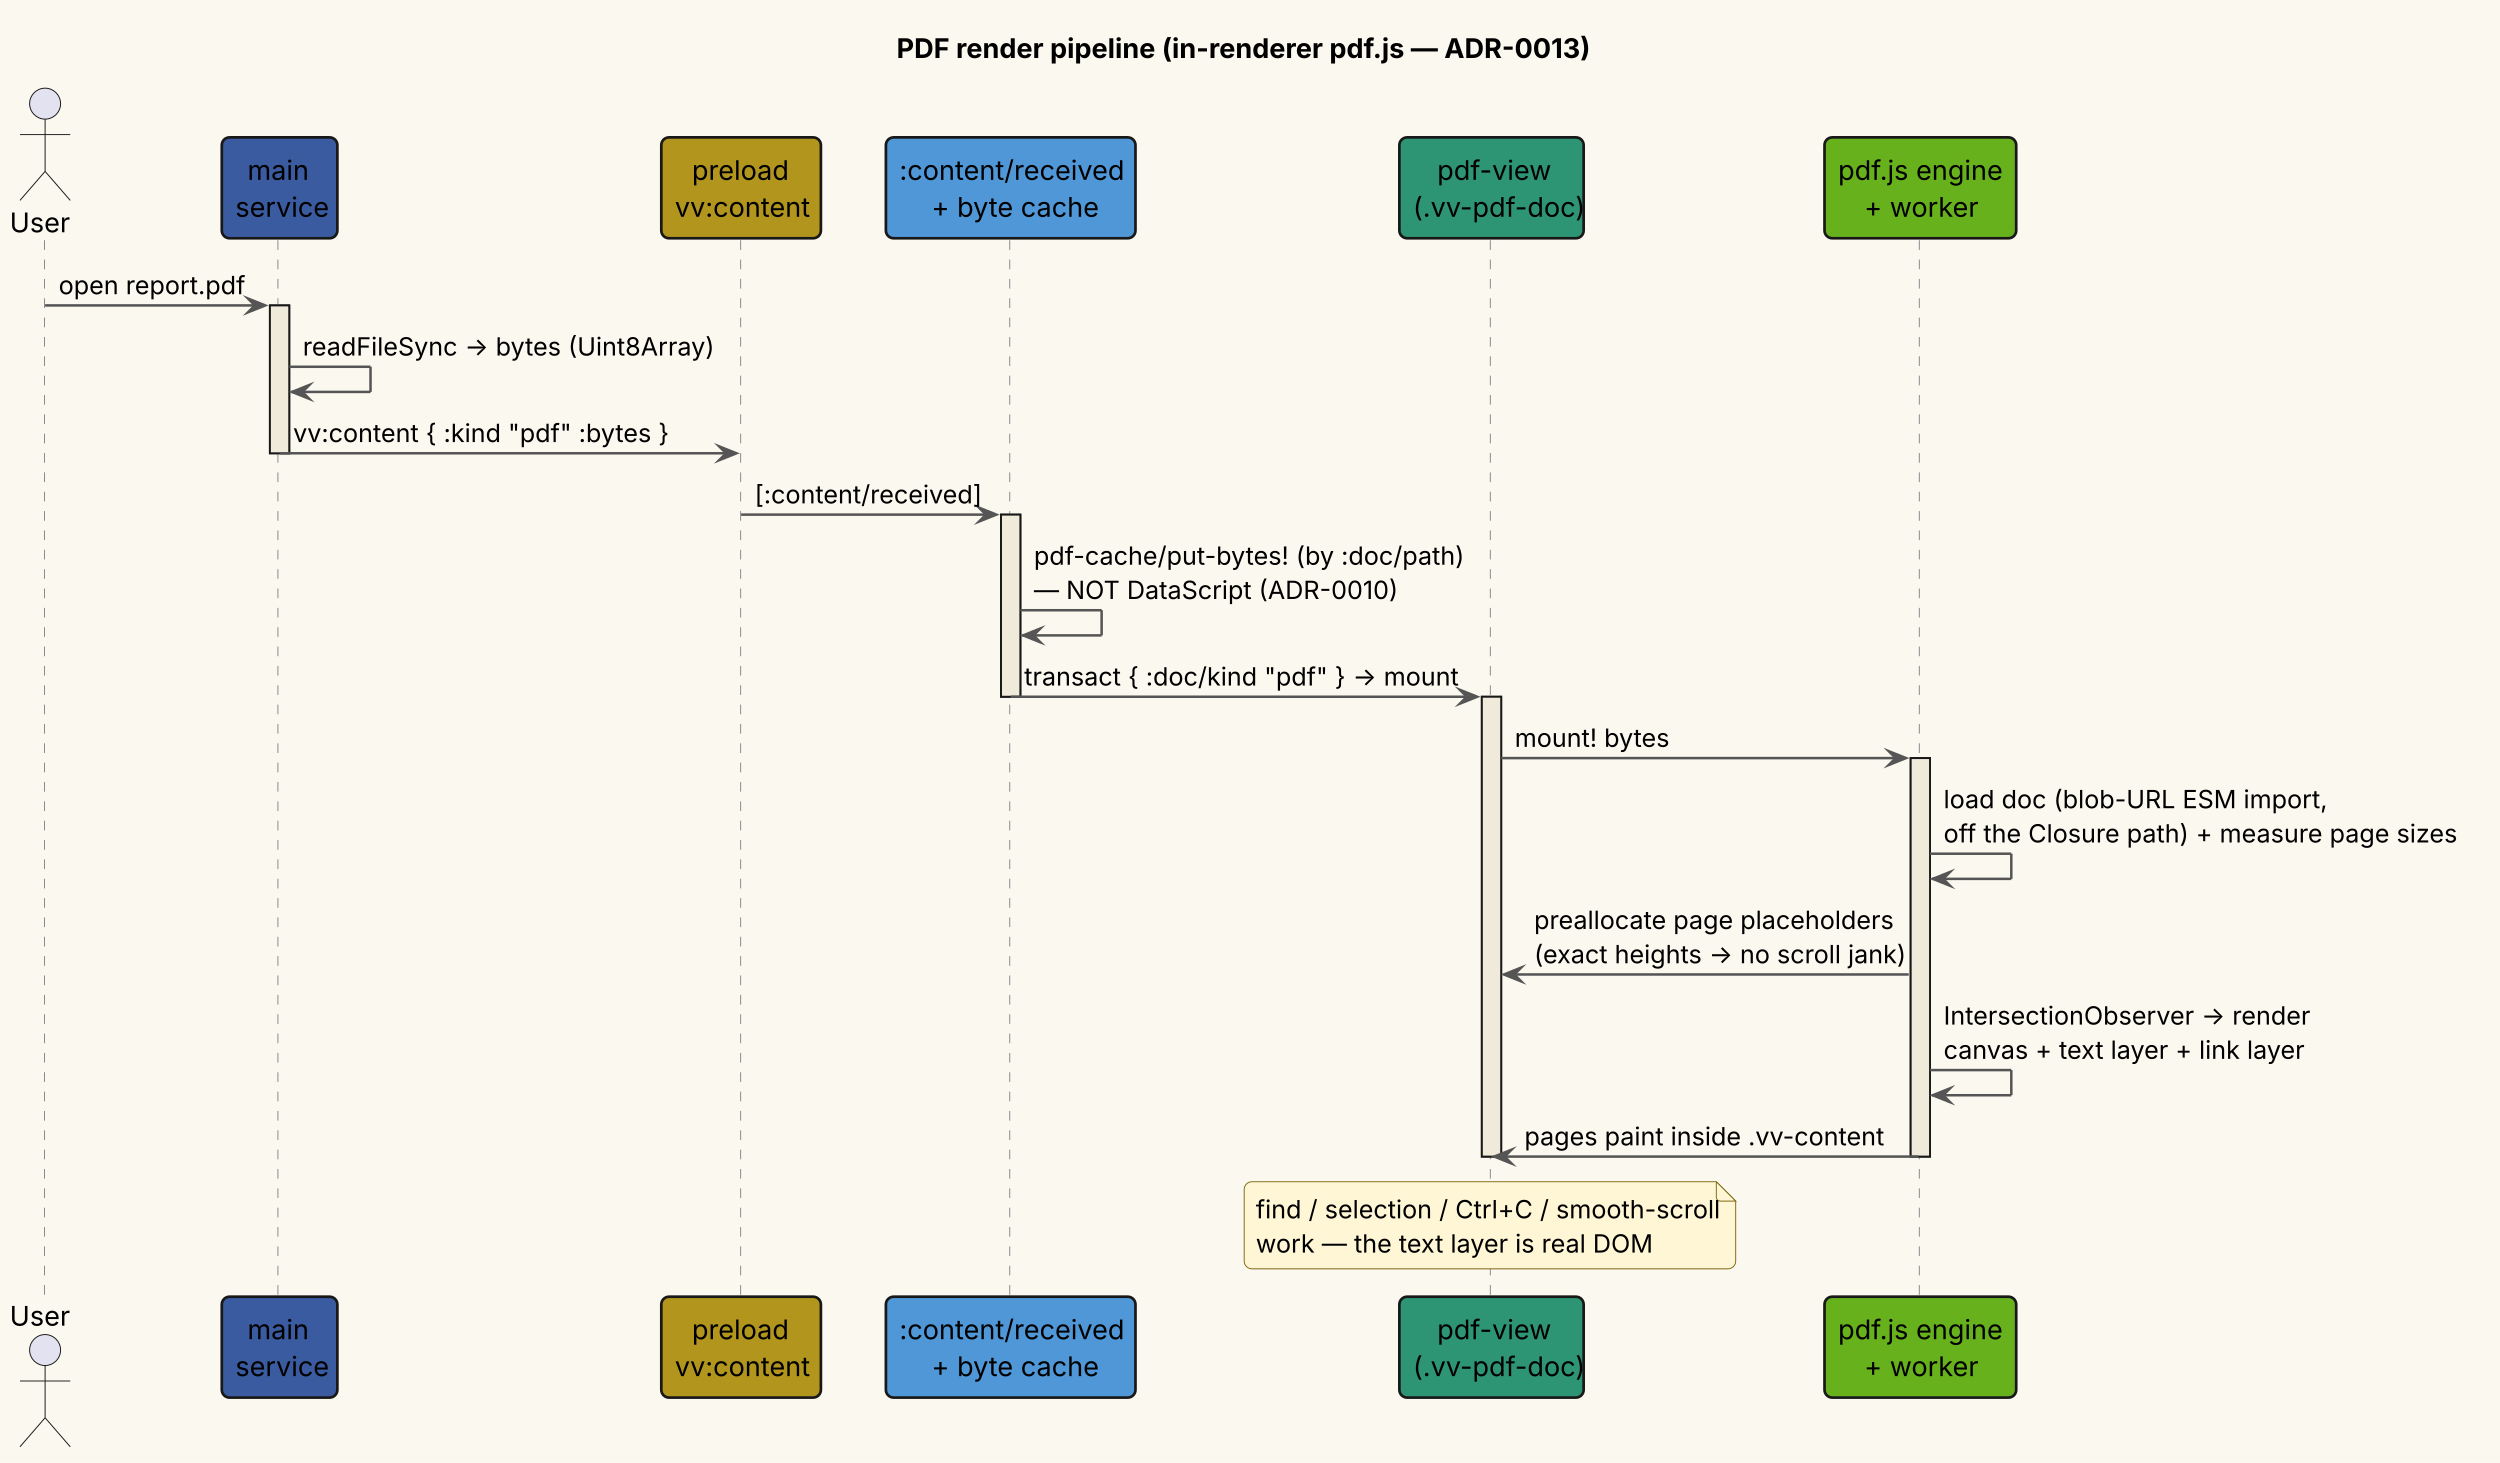
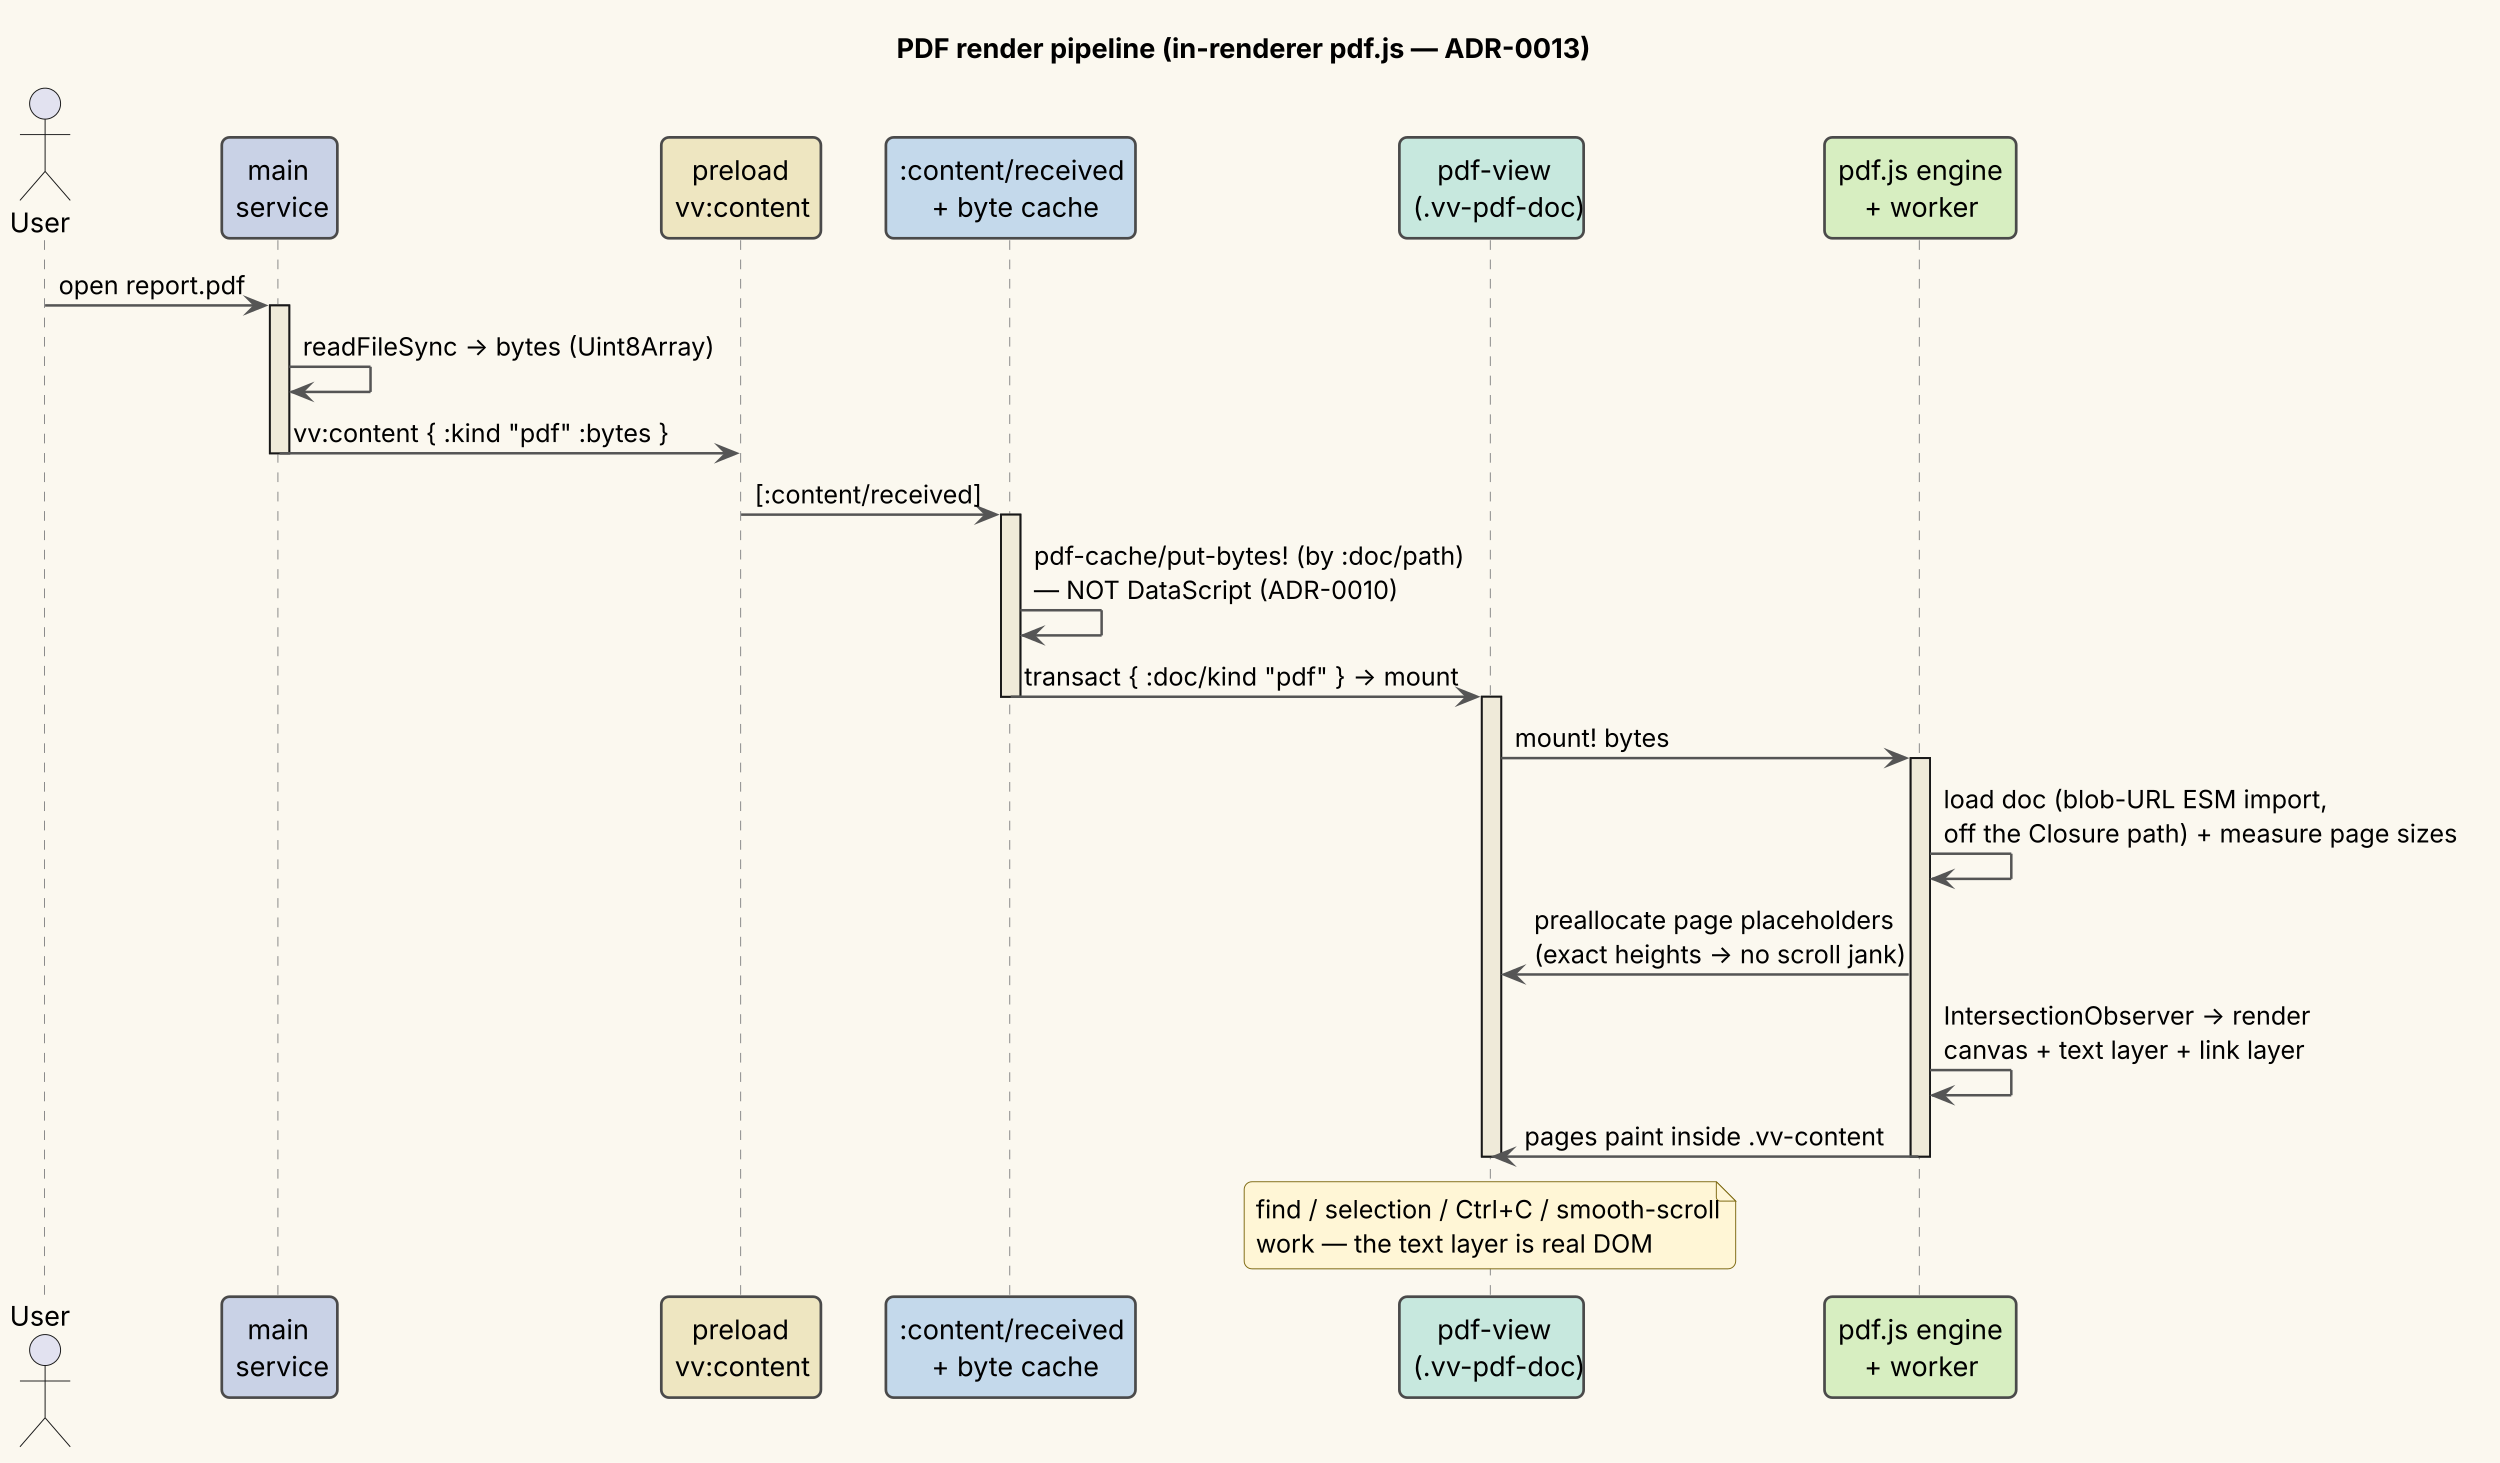
<svg xmlns="http://www.w3.org/2000/svg" contentStyleType="text/css" data-diagram-type="SEQUENCE" height="756px" preserveAspectRatio="none" style="width:1292px;height:756px;background:#FBF8EF;" version="1.1" viewBox="0 0 1292 756" width="1292px" zoomAndPan="magnify">
  <defs />
  <g>
    <rect fill="#FBF8EF" height="756" style="stroke:none;stroke-width:1;" width="1292" x="0" y="0" />
    <g class="title" data-source-line="7">
      <text fill="#000000" font-family="'Inter, Helvetica, sans-serif'" font-size="14" font-weight="700" lengthAdjust="spacing" textLength="358.637" x="463.344" y="29.966">PDF render pipeline (in-renderer pdf.js — ADR-0013)</text>
    </g>
    <g>
      <rect fill="#EFEAD9" height="76.412" style="stroke:#181818;stroke-width:1;" width="10" x="139.484" y="157.842" />
    </g>
    <g>
      <rect fill="#EFEAD9" height="94.118" style="stroke:#181818;stroke-width:1;" width="10" x="517.322" y="265.96" />
    </g>
    <g>
      <rect fill="#EFEAD9" height="237.648" style="stroke:#181818;stroke-width:1;" width="10" x="765.813" y="360.078" />
    </g>
    <g>
      <rect fill="#EFEAD9" height="205.942" style="stroke:#181818;stroke-width:1;" width="10" x="987.44" y="391.784" />
    </g>
    <g class="participant-lifeline" data-entity-uid="part1" data-qualified-name="User" data-source-line="9" id="part1-lifeline">
      <g>
        <rect fill="#000000" fill-opacity="0" height="547.002" width="8" x="19.309" y="124.136" />
        <line style="stroke:#888888;stroke-width:0.5;stroke-dasharray:5,5;" x1="23" x2="23" y1="124.136" y2="671.138" />
      </g>
    </g>
    <g class="participant-lifeline" data-entity-uid="part2" data-qualified-name="SVC" data-source-line="10" id="part2-lifeline">
      <g>
        <rect fill="#000000" fill-opacity="0" height="547.002" width="8" x="140.484" y="124.136" />
        <line style="stroke:#888888;stroke-width:0.5;stroke-dasharray:5,5;" x1="143.622" x2="143.622" y1="124.136" y2="671.138" />
      </g>
    </g>
    <g class="participant-lifeline" data-entity-uid="part3" data-qualified-name="IPC" data-source-line="11" id="part3-lifeline">
      <g>
        <rect fill="#000000" fill-opacity="0" height="547.002" width="8" x="378.999" y="124.136" />
        <line style="stroke:#888888;stroke-width:0.5;stroke-dasharray:5,5;" x1="382.762" x2="382.762" y1="124.136" y2="671.138" />
      </g>
    </g>
    <g class="participant-lifeline" data-entity-uid="part4" data-qualified-name="EV" data-source-line="12" id="part4-lifeline">
      <g>
        <rect fill="#000000" fill-opacity="0" height="547.002" width="8" x="518.322" y="124.136" />
        <line style="stroke:#888888;stroke-width:0.5;stroke-dasharray:5,5;" x1="521.831" x2="521.831" y1="124.136" y2="671.138" />
      </g>
    </g>
    <g class="participant-lifeline" data-entity-uid="part5" data-qualified-name="VIEW" data-source-line="13" id="part5-lifeline">
      <g>
        <rect fill="#000000" fill-opacity="0" height="547.002" width="8" x="766.813" y="124.136" />
        <line style="stroke:#888888;stroke-width:0.5;stroke-dasharray:5,5;" x1="770.199" x2="770.199" y1="124.136" y2="671.138" />
      </g>
    </g>
    <g class="participant-lifeline" data-entity-uid="part6" data-qualified-name="PDF" data-source-line="14" id="part6-lifeline">
      <g>
        <rect fill="#000000" fill-opacity="0" height="547.002" width="8" x="988.44" y="124.136" />
        <line style="stroke:#888888;stroke-width:0.5;stroke-dasharray:5,5;" x1="991.909" x2="991.909" y1="124.136" y2="671.138" />
      </g>
    </g>
    <g class="participant participant-head" data-entity-uid="part1" data-qualified-name="User" data-source-line="9" id="part1-head">
      <text fill="#000000" font-family="'Inter, Helvetica, sans-serif'" font-size="14" lengthAdjust="spacing" textLength="30.618" x="5" y="120.034">User</text>
      <ellipse cx="23.309" cy="53.568" fill="#E2E2F0" rx="8" ry="8" style="stroke:#181818;stroke-width:0.5;" />
      <path d="M23.309,61.568 L23.309,88.568 M10.309,69.568 L36.309,69.568 M23.309,88.568 L10.309,103.568 M23.309,88.568 L36.309,103.568" fill="none" style="stroke:#181818;stroke-width:0.5;" />
    </g>
    <g class="participant participant-tail" data-entity-uid="part1" data-qualified-name="User" data-source-line="9" id="part1-tail">
      <text fill="#000000" font-family="'Inter, Helvetica, sans-serif'" font-size="14" lengthAdjust="spacing" textLength="30.618" x="5" y="685.104">User</text>
      <ellipse cx="23.309" cy="697.706" fill="#E2E2F0" rx="8" ry="8" style="stroke:#181818;stroke-width:0.5;" />
      <path d="M23.309,705.706 L23.309,732.706 M10.309,713.706 L36.309,713.706 M23.309,732.706 L10.309,747.706 M23.309,732.706 L36.309,747.706" fill="none" style="stroke:#181818;stroke-width:0.5;" />
    </g>
    <g class="participant participant-head" data-entity-uid="part2" data-qualified-name="SVC" data-source-line="10" id="part2-head">
-       <rect fill="#3A5BA0" height="52.136" rx="4" ry="4" style="stroke:#181818;stroke-width:1.4;" width="59.724" x="114.622" y="71" />
+       <rect fill="#C9D2E6" height="52.136" rx="4" ry="4" style="stroke:#4A4A4A;stroke-width:1.4;" width="59.724" x="114.622" y="71" />
      <text fill="#000000" font-family="'Inter, Helvetica, sans-serif'" font-size="14" lengthAdjust="spacing" textLength="33.208" x="127.88" y="92.966">main</text>
      <text fill="#000000" font-family="'Inter, Helvetica, sans-serif'" font-size="14" lengthAdjust="spacing" textLength="45.724" x="121.622" y="112.034">service</text>
    </g>
    <g class="participant participant-tail" data-entity-uid="part2" data-qualified-name="SVC" data-source-line="10" id="part2-tail">
-       <rect fill="#3A5BA0" height="52.136" rx="4" ry="4" style="stroke:#181818;stroke-width:1.4;" width="59.724" x="114.622" y="670.138" />
+       <rect fill="#C9D2E6" height="52.136" rx="4" ry="4" style="stroke:#4A4A4A;stroke-width:1.4;" width="59.724" x="114.622" y="670.138" />
      <text fill="#000000" font-family="'Inter, Helvetica, sans-serif'" font-size="14" lengthAdjust="spacing" textLength="33.208" x="127.88" y="692.104">main</text>
      <text fill="#000000" font-family="'Inter, Helvetica, sans-serif'" font-size="14" lengthAdjust="spacing" textLength="45.724" x="121.622" y="711.172">service</text>
    </g>
    <g class="participant participant-head" data-entity-uid="part3" data-qualified-name="IPC" data-source-line="11" id="part3-head">
-       <rect fill="#B1951D" height="52.136" rx="4" ry="4" style="stroke:#181818;stroke-width:1.4;" width="82.474" x="341.762" y="71" />
+       <rect fill="#EEE6C1" height="52.136" rx="4" ry="4" style="stroke:#4A4A4A;stroke-width:1.4;" width="82.474" x="341.762" y="71" />
      <text fill="#000000" font-family="'Inter, Helvetica, sans-serif'" font-size="14" lengthAdjust="spacing" textLength="50.834" x="357.582" y="92.966">preload</text>
      <text fill="#000000" font-family="'Inter, Helvetica, sans-serif'" font-size="14" lengthAdjust="spacing" textLength="68.474" x="348.762" y="112.034">vv:content</text>
    </g>
    <g class="participant participant-tail" data-entity-uid="part3" data-qualified-name="IPC" data-source-line="11" id="part3-tail">
-       <rect fill="#B1951D" height="52.136" rx="4" ry="4" style="stroke:#181818;stroke-width:1.4;" width="82.474" x="341.762" y="670.138" />
+       <rect fill="#EEE6C1" height="52.136" rx="4" ry="4" style="stroke:#4A4A4A;stroke-width:1.4;" width="82.474" x="341.762" y="670.138" />
      <text fill="#000000" font-family="'Inter, Helvetica, sans-serif'" font-size="14" lengthAdjust="spacing" textLength="50.834" x="357.582" y="692.104">preload</text>
      <text fill="#000000" font-family="'Inter, Helvetica, sans-serif'" font-size="14" lengthAdjust="spacing" textLength="68.474" x="348.762" y="711.172">vv:content</text>
    </g>
    <g class="participant participant-head" data-entity-uid="part4" data-qualified-name="EV" data-source-line="12" id="part4-head">
-       <rect fill="#4F97D7" height="52.136" rx="4" ry="4" style="stroke:#181818;stroke-width:1.4;" width="128.982" x="457.831" y="71" />
+       <rect fill="#C4D9EB" height="52.136" rx="4" ry="4" style="stroke:#4A4A4A;stroke-width:1.4;" width="128.982" x="457.831" y="71" />
      <text fill="#000000" font-family="'Inter, Helvetica, sans-serif'" font-size="14" lengthAdjust="spacing" textLength="114.981" x="464.831" y="92.966">:content/received</text>
      <text fill="#000000" font-family="'Inter, Helvetica, sans-serif'" font-size="14" lengthAdjust="spacing" textLength="81.83" x="481.407" y="112.034">+ byte cache</text>
    </g>
    <g class="participant participant-tail" data-entity-uid="part4" data-qualified-name="EV" data-source-line="12" id="part4-tail">
-       <rect fill="#4F97D7" height="52.136" rx="4" ry="4" style="stroke:#181818;stroke-width:1.4;" width="128.982" x="457.831" y="670.138" />
+       <rect fill="#C4D9EB" height="52.136" rx="4" ry="4" style="stroke:#4A4A4A;stroke-width:1.4;" width="128.982" x="457.831" y="670.138" />
      <text fill="#000000" font-family="'Inter, Helvetica, sans-serif'" font-size="14" lengthAdjust="spacing" textLength="114.981" x="464.831" y="692.104">:content/received</text>
      <text fill="#000000" font-family="'Inter, Helvetica, sans-serif'" font-size="14" lengthAdjust="spacing" textLength="81.83" x="481.407" y="711.172">+ byte cache</text>
    </g>
    <g class="participant participant-head" data-entity-uid="part5" data-qualified-name="VIEW" data-source-line="13" id="part5-head">
-       <rect fill="#2D9574" height="52.136" rx="4" ry="4" style="stroke:#181818;stroke-width:1.4;" width="95.228" x="723.199" y="71" />
+       <rect fill="#C7E8DE" height="52.136" rx="4" ry="4" style="stroke:#4A4A4A;stroke-width:1.4;" width="95.228" x="723.199" y="71" />
      <text fill="#000000" font-family="'Inter, Helvetica, sans-serif'" font-size="14" lengthAdjust="spacing" textLength="56.168" x="742.729" y="92.966">pdf-view</text>
      <text fill="#000000" font-family="'Inter, Helvetica, sans-serif'" font-size="14" lengthAdjust="spacing" textLength="81.228" x="730.199" y="112.034">(.vv-pdf-doc)</text>
    </g>
    <g class="participant participant-tail" data-entity-uid="part5" data-qualified-name="VIEW" data-source-line="13" id="part5-tail">
-       <rect fill="#2D9574" height="52.136" rx="4" ry="4" style="stroke:#181818;stroke-width:1.4;" width="95.228" x="723.199" y="670.138" />
+       <rect fill="#C7E8DE" height="52.136" rx="4" ry="4" style="stroke:#4A4A4A;stroke-width:1.4;" width="95.228" x="723.199" y="670.138" />
      <text fill="#000000" font-family="'Inter, Helvetica, sans-serif'" font-size="14" lengthAdjust="spacing" textLength="56.168" x="742.729" y="692.104">pdf-view</text>
      <text fill="#000000" font-family="'Inter, Helvetica, sans-serif'" font-size="14" lengthAdjust="spacing" textLength="81.228" x="730.199" y="711.172">(.vv-pdf-doc)</text>
    </g>
    <g class="participant participant-head" data-entity-uid="part6" data-qualified-name="PDF" data-source-line="14" id="part6-head">
-       <rect fill="#67B11D" height="52.136" rx="4" ry="4" style="stroke:#181818;stroke-width:1.4;" width="99.064" x="942.909" y="71" />
+       <rect fill="#D7EEC1" height="52.136" rx="4" ry="4" style="stroke:#4A4A4A;stroke-width:1.4;" width="99.064" x="942.909" y="71" />
      <text fill="#000000" font-family="'Inter, Helvetica, sans-serif'" font-size="14" lengthAdjust="spacing" textLength="85.064" x="949.909" y="92.966">pdf.js engine</text>
      <text fill="#000000" font-family="'Inter, Helvetica, sans-serif'" font-size="14" lengthAdjust="spacing" textLength="58.058" x="963.412" y="112.034">+ worker</text>
    </g>
    <g class="participant participant-tail" data-entity-uid="part6" data-qualified-name="PDF" data-source-line="14" id="part6-tail">
-       <rect fill="#67B11D" height="52.136" rx="4" ry="4" style="stroke:#181818;stroke-width:1.4;" width="99.064" x="942.909" y="670.138" />
+       <rect fill="#D7EEC1" height="52.136" rx="4" ry="4" style="stroke:#4A4A4A;stroke-width:1.4;" width="99.064" x="942.909" y="670.138" />
      <text fill="#000000" font-family="'Inter, Helvetica, sans-serif'" font-size="14" lengthAdjust="spacing" textLength="85.064" x="949.909" y="692.104">pdf.js engine</text>
      <text fill="#000000" font-family="'Inter, Helvetica, sans-serif'" font-size="14" lengthAdjust="spacing" textLength="58.058" x="963.412" y="711.172">+ worker</text>
    </g>
    <g>
      <rect fill="#EFEAD9" height="76.412" style="stroke:#181818;stroke-width:1;" width="10" x="139.484" y="157.842" />
    </g>
    <g>
      <rect fill="#EFEAD9" height="94.118" style="stroke:#181818;stroke-width:1;" width="10" x="517.322" y="265.96" />
    </g>
    <g>
      <rect fill="#EFEAD9" height="237.648" style="stroke:#181818;stroke-width:1;" width="10" x="765.813" y="360.078" />
    </g>
    <g>
      <rect fill="#EFEAD9" height="205.942" style="stroke:#181818;stroke-width:1;" width="10" x="987.44" y="391.784" />
    </g>
    <g class="message" data-entity-1="part1" data-entity-2="part2" data-source-line="16" id="msg1">
      <polygon fill="#555555" points="127.484,153.842,137.484,157.842,127.484,161.842,131.484,157.842" style="stroke:#555555;stroke-width:1;stroke-linejoin:miter;stroke-miterlimit:10;" />
      <line style="stroke:#555555;stroke-width:1.3;" x1="23.309" x2="133.484" y1="157.842" y2="157.842" />
      <text fill="#000000" font-family="'Inter, Helvetica, sans-serif'" font-size="13" lengthAdjust="spacing" textLength="97.175" x="30.309" y="152.033">open report.pdf</text>
    </g>
    <g class="message" data-entity-1="part2" data-entity-2="part2" data-source-line="18" id="msg2">
      <line style="stroke:#555555;stroke-width:1.3;" x1="149.484" x2="191.484" y1="189.548" y2="189.548" />
      <line style="stroke:#555555;stroke-width:1.3;" x1="191.484" x2="191.484" y1="189.548" y2="202.548" />
      <line style="stroke:#555555;stroke-width:1.3;" x1="150.484" x2="191.484" y1="202.548" y2="202.548" />
      <polygon fill="#555555" points="160.484,198.548,150.484,202.548,160.484,206.548,156.484,202.548" style="stroke:#555555;stroke-width:1;stroke-linejoin:miter;stroke-miterlimit:10;" />
      <text fill="#000000" font-family="'Inter, Helvetica, sans-serif'" font-size="13" lengthAdjust="spacing" textLength="204.515" x="156.484" y="183.739">readFileSync → bytes (Uint8Array)</text>
    </g>
    <g class="message" data-entity-1="part2" data-entity-2="part3" data-source-line="19" id="msg3">
      <polygon fill="#555555" points="370.999,230.254,380.999,234.254,370.999,238.254,374.999,234.254" style="stroke:#555555;stroke-width:1;stroke-linejoin:miter;stroke-miterlimit:10;" />
      <line style="stroke:#555555;stroke-width:1.3;" x1="144.484" x2="376.999" y1="234.254" y2="234.254" />
      <text fill="#000000" font-family="'Inter, Helvetica, sans-serif'" font-size="13" lengthAdjust="spacing" textLength="187.603" x="151.484" y="228.445">vv:content { :kind "pdf" :bytes }</text>
    </g>
    <g class="message" data-entity-1="part3" data-entity-2="part4" data-source-line="21" id="msg4">
      <polygon fill="#555555" points="505.322,261.96,515.322,265.96,505.322,269.96,509.322,265.96" style="stroke:#555555;stroke-width:1;stroke-linejoin:miter;stroke-miterlimit:10;" />
      <line style="stroke:#555555;stroke-width:1.3;" x1="382.999" x2="511.322" y1="265.96" y2="265.96" />
      <text fill="#000000" font-family="'Inter, Helvetica, sans-serif'" font-size="13" lengthAdjust="spacing" textLength="115.323" x="389.999" y="260.151">[:content/received]</text>
    </g>
    <g class="message" data-entity-1="part4" data-entity-2="part4" data-source-line="23" id="msg5">
      <line style="stroke:#555555;stroke-width:1.3;" x1="527.322" x2="569.322" y1="315.372" y2="315.372" />
      <line style="stroke:#555555;stroke-width:1.3;" x1="569.322" x2="569.322" y1="315.372" y2="328.372" />
      <line style="stroke:#555555;stroke-width:1.3;" x1="528.322" x2="569.322" y1="328.372" y2="328.372" />
      <polygon fill="#555555" points="538.322,324.372,528.322,328.372,538.322,332.372,534.322,328.372" style="stroke:#555555;stroke-width:1;stroke-linejoin:miter;stroke-miterlimit:10;" />
      <text fill="#000000" font-family="'Inter, Helvetica, sans-serif'" font-size="13" lengthAdjust="spacing" textLength="213.525" x="534.322" y="291.857">pdf-cache/put-bytes! (by :doc/path)</text>
      <text fill="#000000" font-family="'Inter, Helvetica, sans-serif'" font-size="13" lengthAdjust="spacing" textLength="181.571" x="534.322" y="309.563">— NOT DataScript (ADR-0010)</text>
    </g>
    <g class="message" data-entity-1="part4" data-entity-2="part5" data-source-line="24" id="msg6">
      <polygon fill="#555555" points="753.813,356.078,763.813,360.078,753.813,364.078,757.813,360.078" style="stroke:#555555;stroke-width:1;stroke-linejoin:miter;stroke-miterlimit:10;" />
      <line style="stroke:#555555;stroke-width:1.3;" x1="522.322" x2="759.813" y1="360.078" y2="360.078" />
      <text fill="#000000" font-family="'Inter, Helvetica, sans-serif'" font-size="13" lengthAdjust="spacing" textLength="219.491" x="529.322" y="354.269">transact { :doc/kind "pdf" } → mount</text>
    </g>
    <g class="message" data-entity-1="part5" data-entity-2="part6" data-source-line="27" id="msg7">
      <polygon fill="#555555" points="975.44,387.784,985.44,391.784,975.44,395.784,979.44,391.784" style="stroke:#555555;stroke-width:1;stroke-linejoin:miter;stroke-miterlimit:10;" />
      <line style="stroke:#555555;stroke-width:1.3;" x1="775.813" x2="981.44" y1="391.784" y2="391.784" />
      <text fill="#000000" font-family="'Inter, Helvetica, sans-serif'" font-size="13" lengthAdjust="spacing" textLength="80.535" x="782.813" y="385.975">mount! bytes</text>
    </g>
    <g class="message" data-entity-1="part6" data-entity-2="part6" data-source-line="29" id="msg8">
      <line style="stroke:#555555;stroke-width:1.3;" x1="997.44" x2="1039.44" y1="441.196" y2="441.196" />
      <line style="stroke:#555555;stroke-width:1.3;" x1="1039.44" x2="1039.44" y1="441.196" y2="454.196" />
      <line style="stroke:#555555;stroke-width:1.3;" x1="998.44" x2="1039.44" y1="454.196" y2="454.196" />
      <polygon fill="#555555" points="1008.44,450.196,998.44,454.196,1008.44,458.196,1004.44,454.196" style="stroke:#555555;stroke-width:1;stroke-linejoin:miter;stroke-miterlimit:10;" />
      <text fill="#000000" font-family="'Inter, Helvetica, sans-serif'" font-size="13" lengthAdjust="spacing" textLength="192.894" x="1004.44" y="417.681">load doc (blob-URL ESM import,</text>
      <text fill="#000000" font-family="'Inter, Helvetica, sans-serif'" font-size="13" lengthAdjust="spacing" textLength="259.883" x="1004.44" y="435.387">off the Closure path) + measure page sizes</text>
    </g>
    <g class="message" data-entity-1="part6" data-entity-2="part5" data-source-line="30" id="msg9">
      <polygon fill="#555555" points="786.813,499.608,776.813,503.608,786.813,507.608,782.813,503.608" style="stroke:#555555;stroke-width:1;stroke-linejoin:miter;stroke-miterlimit:10;" />
      <line style="stroke:#555555;stroke-width:1.3;" x1="780.813" x2="986.44" y1="503.608" y2="503.608" />
      <text fill="#000000" font-family="'Inter, Helvetica, sans-serif'" font-size="13" lengthAdjust="spacing" textLength="183.885" x="792.813" y="480.093">preallocate page placeholders</text>
      <text fill="#000000" font-family="'Inter, Helvetica, sans-serif'" font-size="13" lengthAdjust="spacing" textLength="187.628" x="792.813" y="497.799">(exact heights → no scroll jank)</text>
    </g>
    <g class="message" data-entity-1="part6" data-entity-2="part6" data-source-line="31" id="msg10">
      <line style="stroke:#555555;stroke-width:1.3;" x1="997.44" x2="1039.44" y1="553.02" y2="553.02" />
      <line style="stroke:#555555;stroke-width:1.3;" x1="1039.44" x2="1039.44" y1="553.02" y2="566.02" />
      <line style="stroke:#555555;stroke-width:1.3;" x1="998.44" x2="1039.44" y1="566.02" y2="566.02" />
      <polygon fill="#555555" points="1008.44,562.02,998.44,566.02,1008.44,570.02,1004.44,566.02" style="stroke:#555555;stroke-width:1;stroke-linejoin:miter;stroke-miterlimit:10;" />
      <text fill="#000000" font-family="'Inter, Helvetica, sans-serif'" font-size="13" lengthAdjust="spacing" textLength="189.045" x="1004.44" y="529.505">IntersectionObserver → render</text>
      <text fill="#000000" font-family="'Inter, Helvetica, sans-serif'" font-size="13" lengthAdjust="spacing" textLength="182.078" x="1004.44" y="547.211">canvas + text layer + link layer</text>
    </g>
    <g class="message" data-entity-1="part6" data-entity-2="part5" data-source-line="32" id="msg11">
      <polygon fill="#555555" points="781.813,593.726,771.813,597.726,781.813,601.726,777.813,597.726" style="stroke:#555555;stroke-width:1;stroke-linejoin:miter;stroke-miterlimit:10;" />
      <line style="stroke:#555555;stroke-width:1.3;" x1="775.813" x2="991.44" y1="597.726" y2="597.726" />
      <text fill="#000000" font-family="'Inter, Helvetica, sans-serif'" font-size="13" lengthAdjust="spacing" textLength="182.416" x="787.813" y="591.917">pages paint inside .vv-content</text>
    </g>
    <path d="M643,614.726 L643,651.726 A4,4 0 0 0 647,655.726 L893,655.726 A4,4 0 0 0 897,651.726 L897,620.726 L887,610.726 L647,610.726 A4,4 0 0 0 643,614.726" fill="#FFF6D6" style="stroke:#7F6B14;stroke-width:0.5;" />
    <path d="M887,610.726 L887,618.726 A2,2 0 0 0 889,620.726 L897,620.726 L887,610.726" fill="#FFF6D6" style="stroke:#7F6B14;stroke-width:0.5;" />
    <text fill="#000000" font-family="'Inter, Helvetica, sans-serif'" font-size="13" lengthAdjust="spacing" textLength="233.792" x="649" y="629.623">find / selection / Ctrl+C / smooth-scroll</text>
    <text fill="#000000" font-family="'Inter, Helvetica, sans-serif'" font-size="13" lengthAdjust="spacing" textLength="205.049" x="649" y="647.329">work — the text layer is real DOM</text>
  </g>
</svg>
